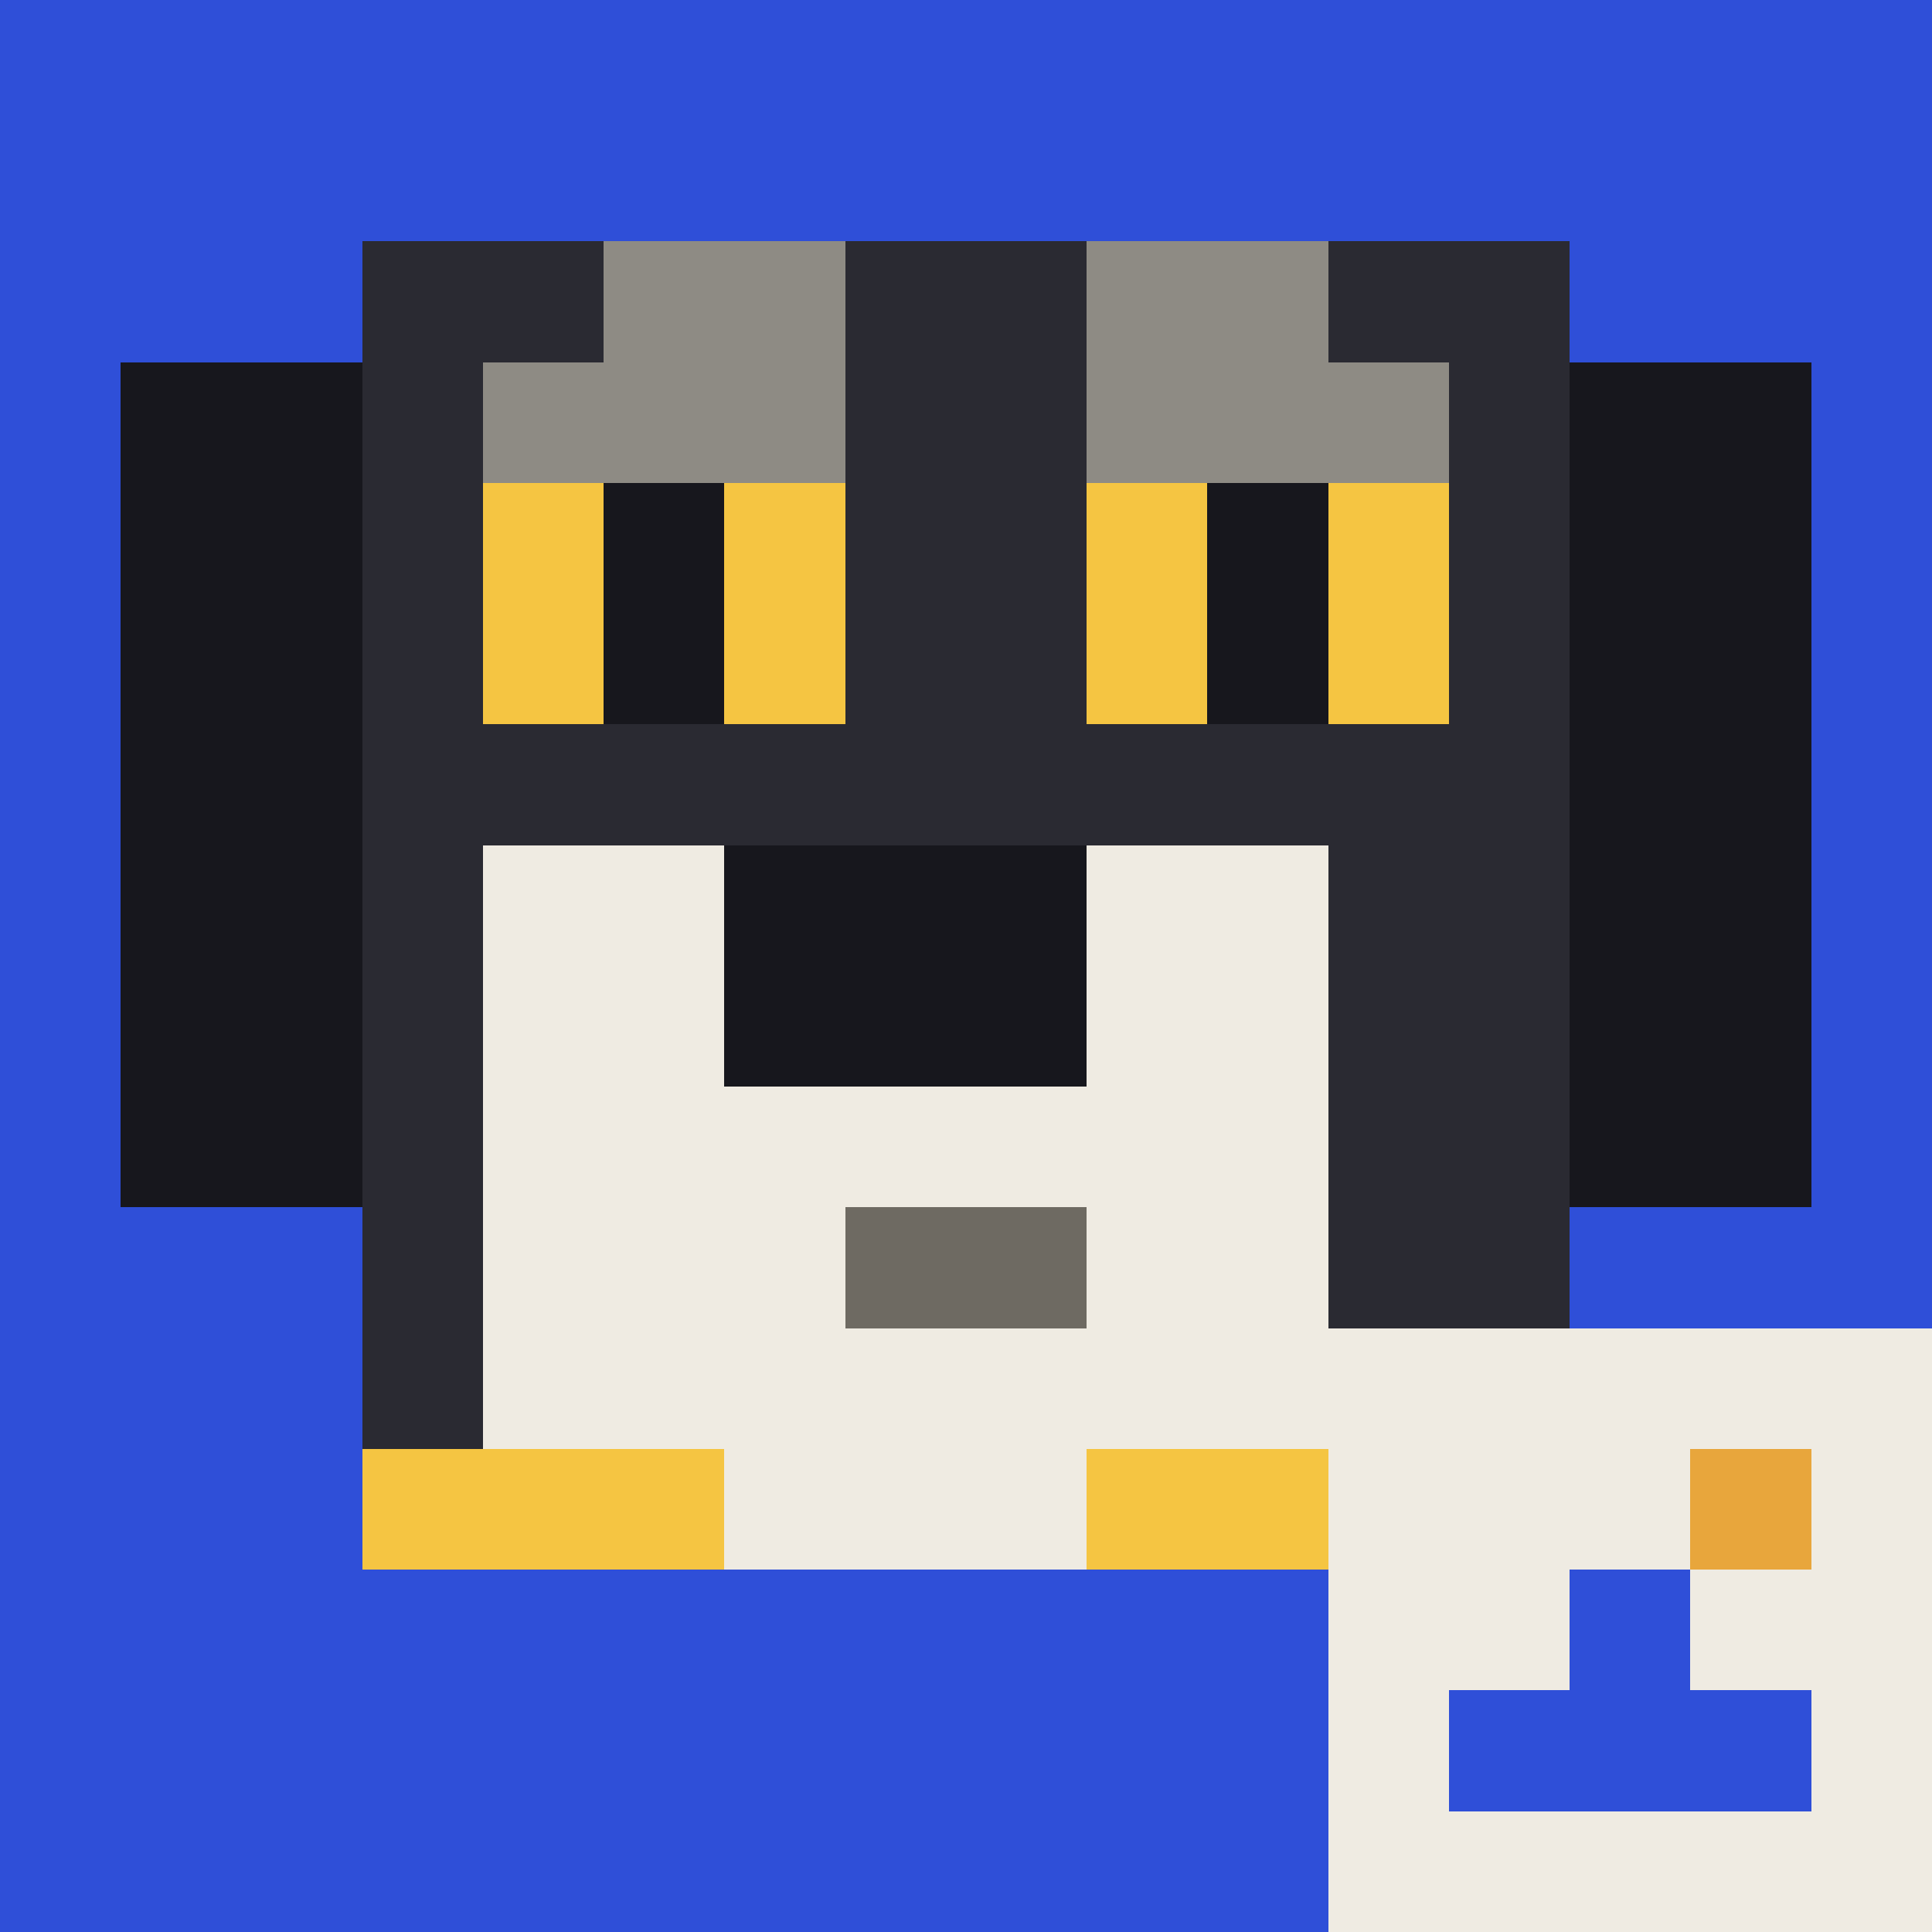
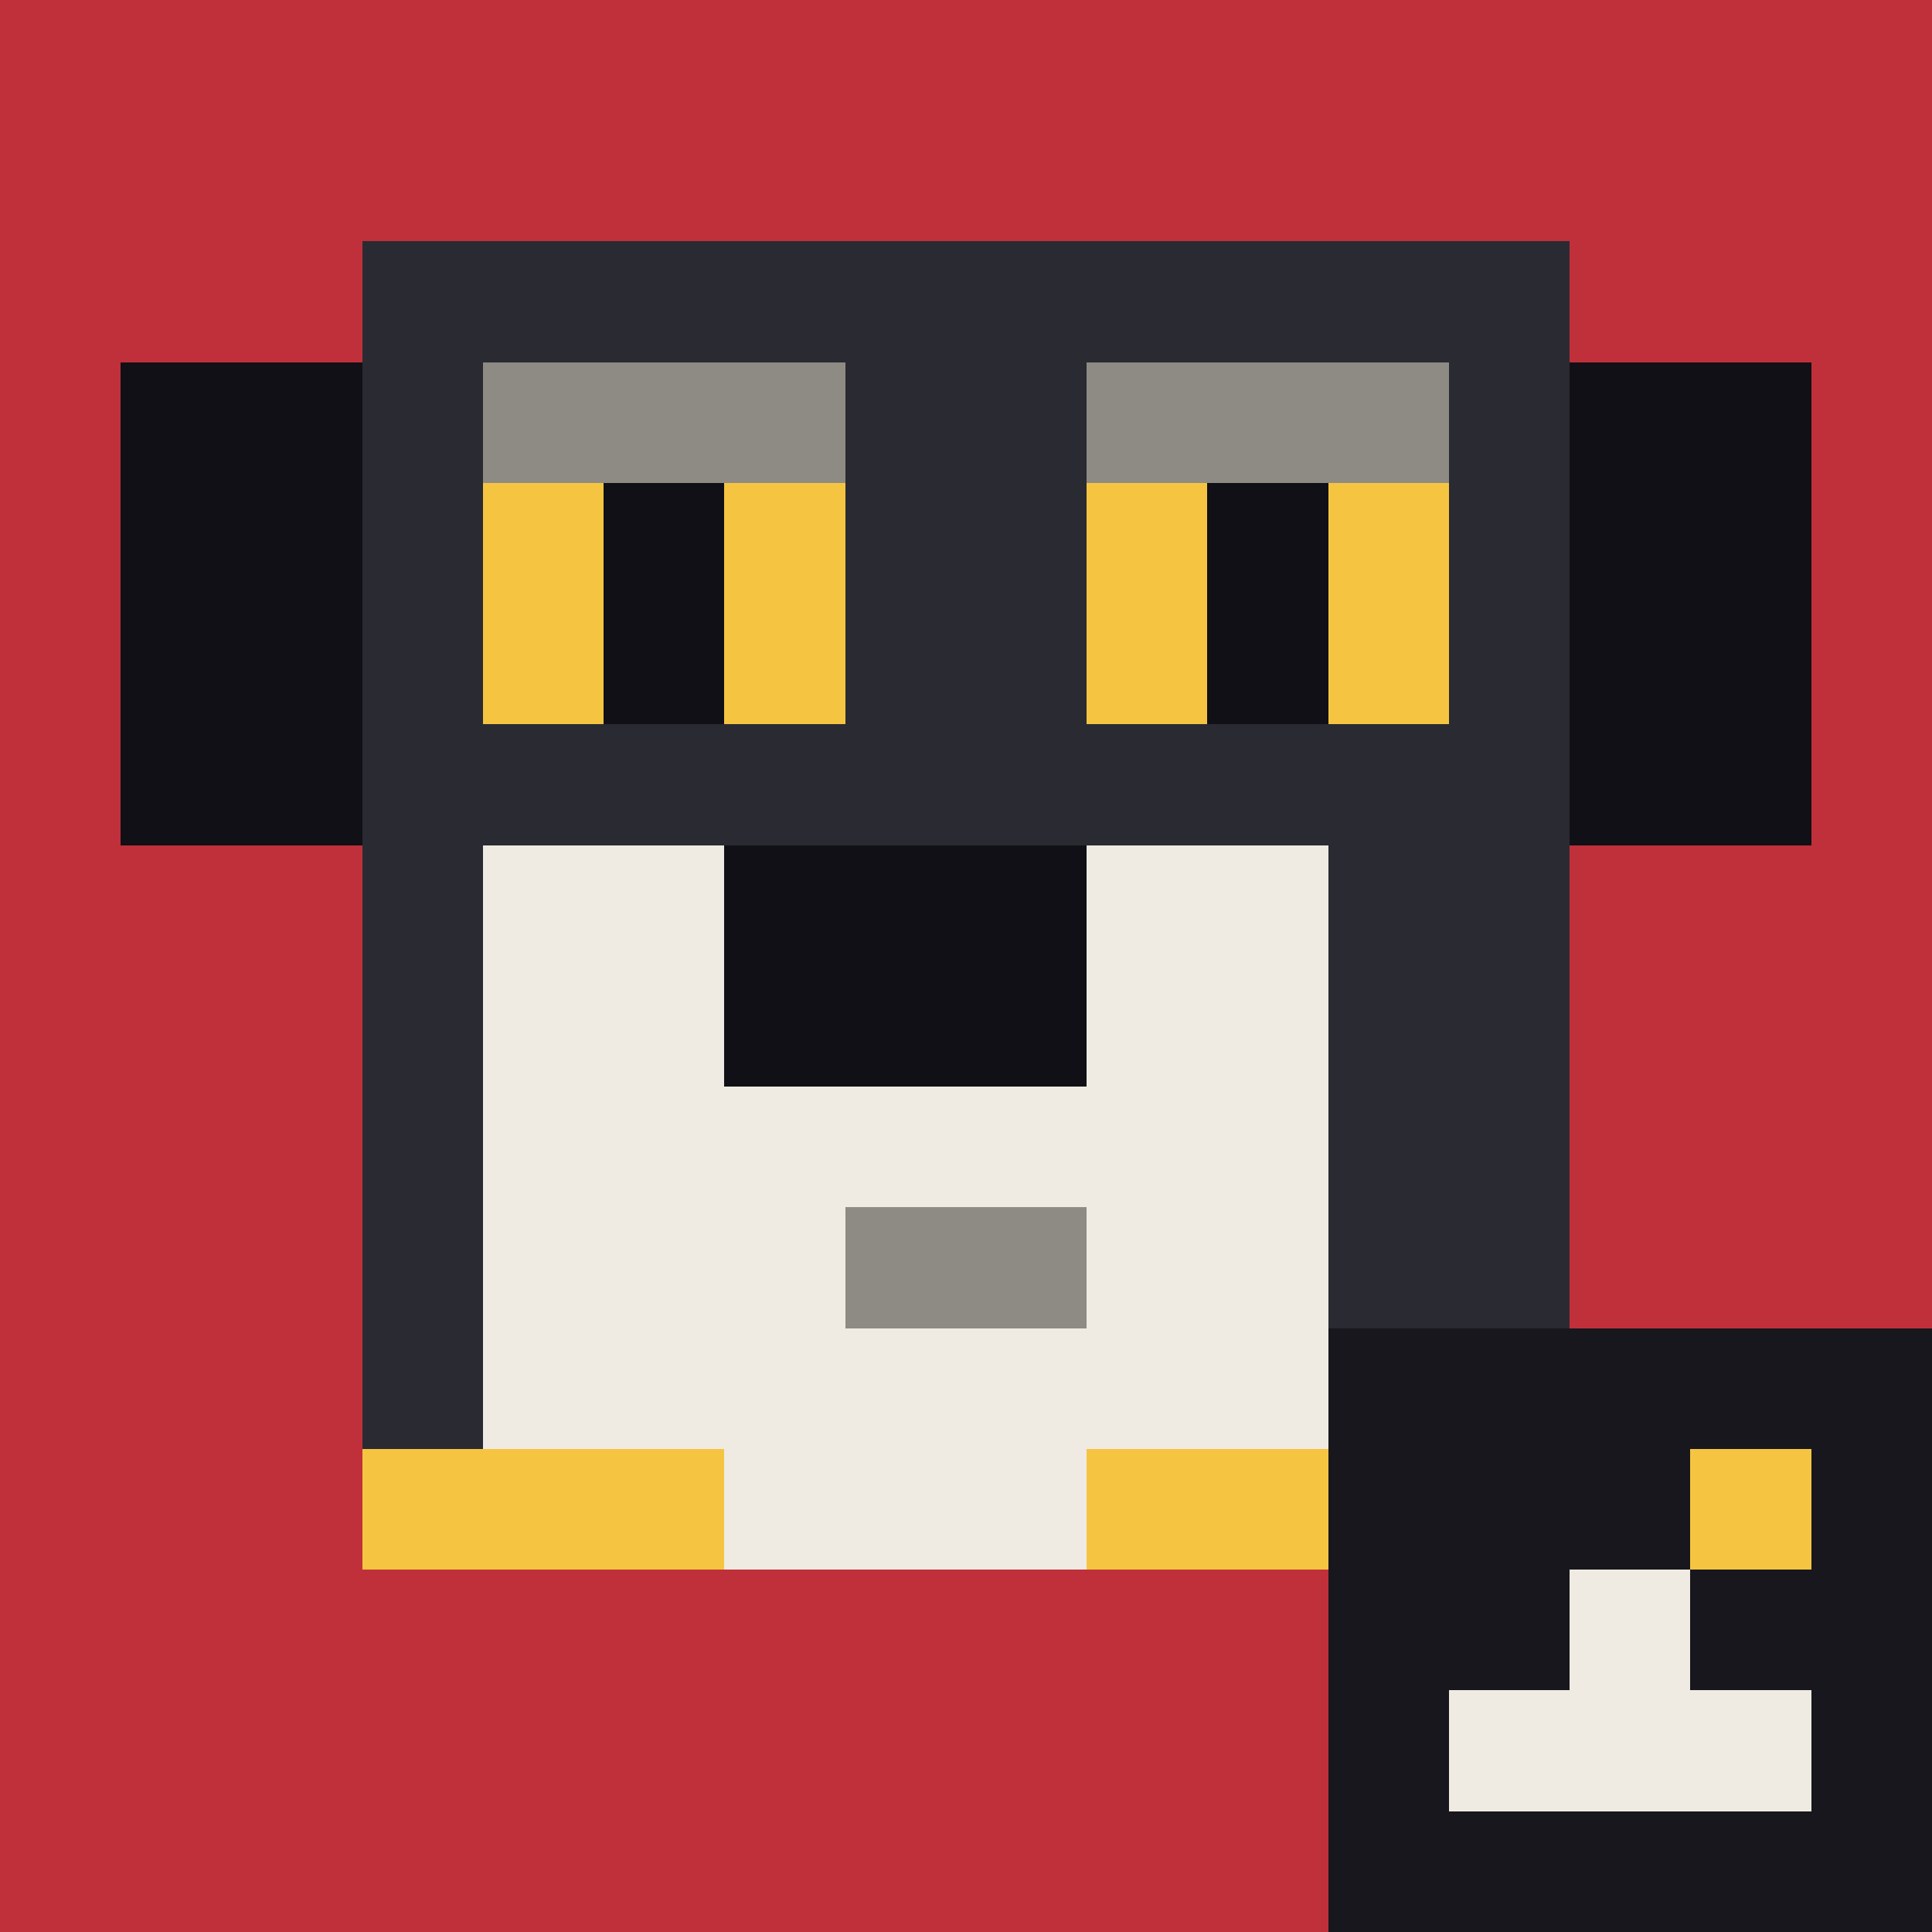
<svg xmlns="http://www.w3.org/2000/svg" viewBox="0 0 16 16" shape-rendering="crispEdges">
-   <rect width="16" height="16" fill="#2F4FD8" />
-   <rect x="1" y="3" width="2" height="7" fill="#17171D" />
-   <rect x="13" y="3" width="2" height="7" fill="#17171D" />
+   <rect width="16" height="16" fill="#C0303A" />
+   <rect x="1" y="3" width="3" height="4" fill="#101016" />
+   <rect x="12" y="3" width="3" height="4" fill="#101016" />
  <rect x="3" y="2" width="10" height="10" fill="#2A2A32" />
-   <rect x="5" y="2" width="2" height="1" fill="#8E8B84" />
-   <rect x="9" y="2" width="2" height="1" fill="#8E8B84" />
  <rect x="4" y="3" width="3" height="1" fill="#8E8B84" />
  <rect x="9" y="3" width="3" height="1" fill="#8E8B84" />
  <rect x="4" y="4" width="3" height="2" fill="#F5C542" />
  <rect x="9" y="4" width="3" height="2" fill="#F5C542" />
-   <rect x="5" y="4" width="1" height="2" fill="#17171D" />
-   <rect x="10" y="4" width="1" height="2" fill="#17171D" />
+   <rect x="5" y="4" width="1" height="2" fill="#101016" />
+   <rect x="10" y="4" width="1" height="2" fill="#101016" />
  <rect x="4" y="7" width="7" height="5" fill="#EFEBE2" />
  <rect x="6" y="12" width="3" height="1" fill="#EFEBE2" />
-   <rect x="6" y="7" width="3" height="2" fill="#17171D" />
-   <rect x="7" y="10" width="2" height="1" fill="#6E6A62" />
+   <rect x="6" y="7" width="3" height="2" fill="#101016" />
+   <rect x="7" y="10" width="2" height="1" fill="#8E8B84" />
  <rect x="3" y="12" width="3" height="1" fill="#F5C542" />
  <rect x="9" y="12" width="2" height="1" fill="#F5C542" />
-   <rect x="11" y="11" width="5" height="5" fill="#EFEBE2" />
-   <rect x="14" y="12" width="1" height="1" fill="#E8A63C" />
-   <rect x="13" y="13" width="1" height="1" fill="#2F4FD8" />
-   <rect x="12" y="14" width="3" height="1" fill="#2F4FD8" />
+   <rect x="11" y="11" width="5" height="5" fill="#17171D" />
+   <rect x="14" y="12" width="1" height="1" fill="#F5C542" />
+   <rect x="13" y="13" width="1" height="1" fill="#EFEBE2" />
+   <rect x="12" y="14" width="3" height="1" fill="#EFEBE2" />
</svg>
